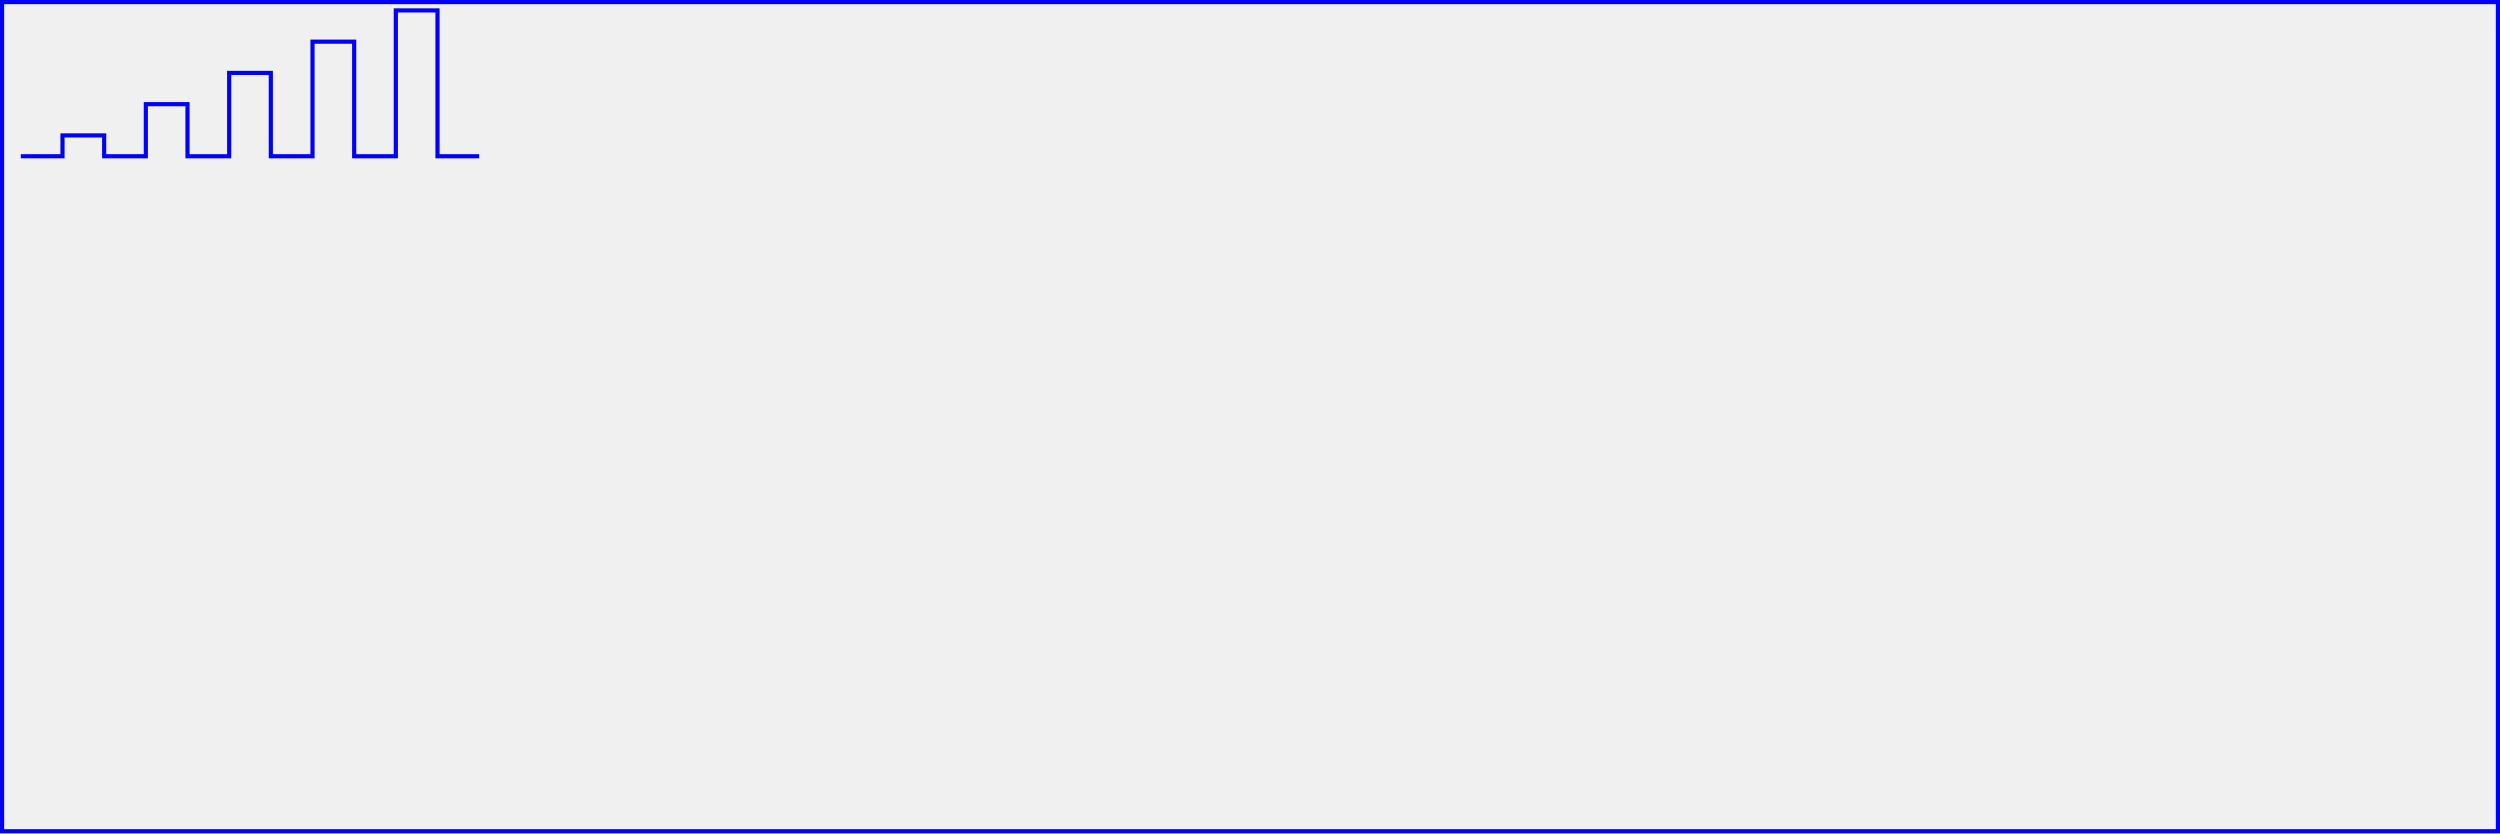
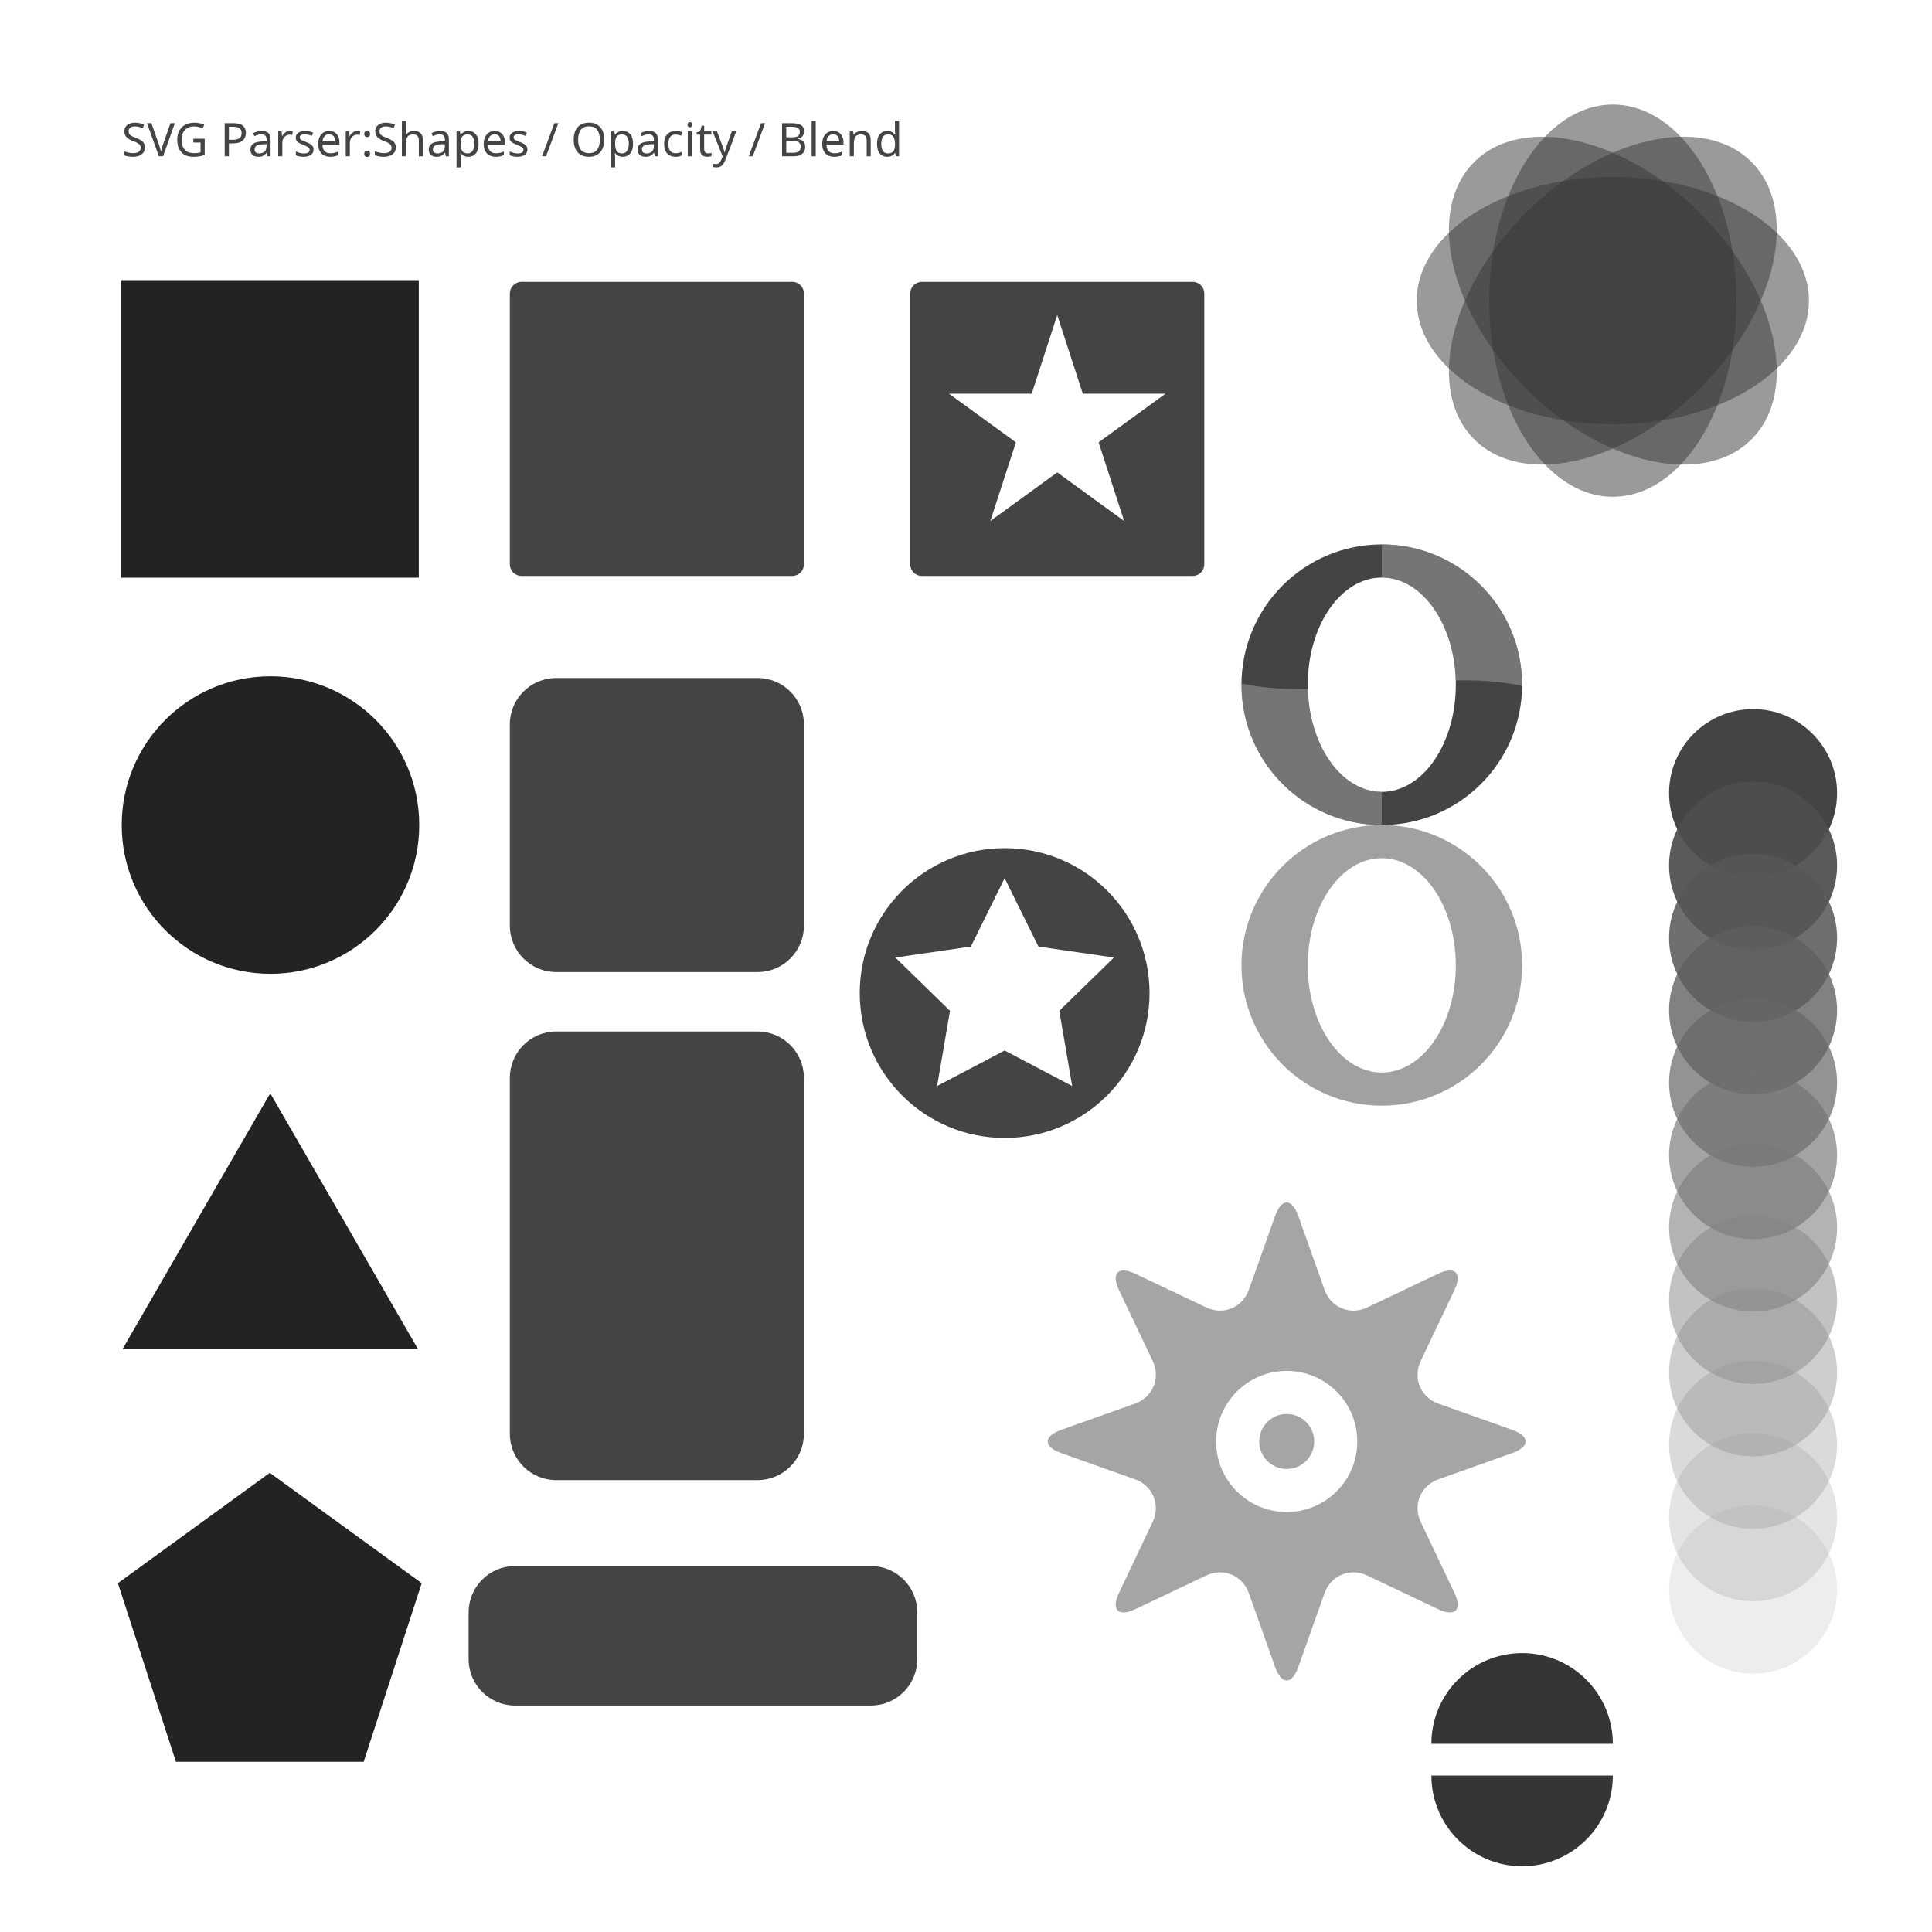
- <svg xmlns="http://www.w3.org/2000/svg" width="12cm" height="4cm" viewBox="0 0 1200 400" version="1.1">
-   <rect x="1" y="1" width="1198" height="398" fill="none" stroke="blue" stroke-width="2" />
-   <g transform="scale(0.2 0.2)">
-     <polyline fill="none" stroke="blue" stroke-width="10" points="50,375                     150,375 150,325 250,325 250,375                     350,375 350,250 450,250 450,375                     550,375 550,175 650,175 650,375                     750,375 750,100 850,100 850,375                     950,375 950,25 1050,25 1050,375                     1150,375" />
-   </g>
+ <svg xmlns="http://www.w3.org/2000/svg" version="1.1" baseProfile="basic" x="0px" y="0px" width="500px" height="500px" viewBox="0 0 500 500" enable-background="new 0 0 500 500" xml:space="preserve">
+   <defs>
+ </defs>
+   <rect fill="#FFFFFF" width="500" height="500" />
+   <text transform="matrix(1 0 0 1 31.4707 40.4448)">
+     <tspan x="0" y="0" fill="#444444" font-family="'MyriadPro-Bold'" font-size="12">SVG Parser:</tspan>
+     <tspan x="61.811" y="0" fill="#444444" font-family="'MyriadPro-Regular'" font-size="12"> Shapes / Opacity / Blend</tspan>
+   </text>
+   <rect x="31.382" y="72.5" fill="#232323" width="77" height="77" />
+   <circle fill="#232323" cx="70" cy="213.518" r="38.5" />
+   <polygon fill="#232323" points="31.712,349.143 69.941,282.928 108.17,349.143 " />
+   <polygon fill="#232323" points="45.526,455.942 30.509,409.726 69.823,381.163 109.137,409.726 94.121,455.942 " />
+   <path fill="#444444" d="M208.052,75.948c0-1.657-1.343-3-3-3h-70.104c-1.657,0-3,1.343-3,3v70.104c0,1.657,1.343,3,3,3h70.104  c1.657,0,3-1.343,3-3V75.948z" />
+   <path fill="#444444" d="M208.052,187.465c0-6.627-5.373-12-12-12h-52.104c-6.627,0-12,5.373-12,12v52.104c0,6.627,5.373,12,12,12  h52.104c6.627,0,12-5.373,12-12V187.465z" />
+   <path fill="#444444" d="M208.052,278.948c0-6.627-5.373-12-12-12h-52.104c-6.627,0-12,5.373-12,12v92.104c0,6.627,5.373,12,12,12  h52.104c6.627,0,12-5.373,12-12V278.948z" />
+   <path fill="#444444" d="M225.385,441.386c6.627,0,12-5.373,12-12v-12.104c0-6.627-5.373-12-12-12h-92.104c-6.627,0-12,5.373-12,12  v12.104c0,6.627,5.373,12,12,12H225.385z" />
+   <path fill="#444444" d="M308.667,72.948h-70.104c-1.657,0-3,1.343-3,3v70.104c0,1.657,1.343,3,3,3h70.104c1.657,0,3-1.343,3-3  V75.948C311.667,74.291,310.324,72.948,308.667,72.948z M290.931,134.834l-17.316-12.581l-17.316,12.581l6.614-20.356  l-17.316-12.582H267l6.614-20.356l6.614,20.356h21.404l-17.316,12.582L290.931,134.834z" />
+   <path fill="#444444" d="M260,219.5c-20.71,0-37.5,16.789-37.5,37.5s16.79,37.5,37.5,37.5c20.711,0,37.5-16.789,37.5-37.5  S280.711,219.5,260,219.5z M277.478,281.056L260,271.868l-17.478,9.188l3.338-19.462l-14.14-13.783l19.541-2.84L260,227.265  l8.739,17.707l19.541,2.84l-14.14,13.783L277.478,281.056z" />
+   <path fill="#444444" d="M357.606,140.89c-20.056,0-36.314,16.258-36.314,36.314s16.258,36.314,36.314,36.314  s36.314-16.258,36.314-36.314S377.662,140.89,357.606,140.89z M357.606,204.939c-10.581,0-19.158-12.418-19.158-27.736  s8.577-27.736,19.158-27.736s19.158,12.418,19.158,27.736S368.187,204.939,357.606,204.939z" />
+   <path opacity="0.5" fill="#444444" d="M357.606,213.518c-20.056,0-36.314,16.258-36.314,36.314s16.258,36.314,36.314,36.314  s36.314-16.258,36.314-36.314S377.662,213.518,357.606,213.518z M357.606,277.567c-10.581,0-19.158-12.418-19.158-27.736  s8.577-27.736,19.158-27.736s19.158,12.418,19.158,27.736S368.187,277.567,357.606,277.567z" />
+   <path opacity="0.5" fill="#A5A5A5" d="M376.745,176.098c5.372-0.141,11.34,0.164,17.168,1.396c0.001-0.097,0.007-0.193,0.007-0.29  c0-20.056-16.258-36.314-36.314-36.314v8.578C367.931,149.468,376.343,161.293,376.745,176.098z" />
+   <path opacity="0.5" fill="#A5A5A5" d="M338.463,178.3c-5.372,0.141-11.34-0.164-17.168-1.396c-0.001,0.097-0.007,0.193-0.007,0.29  c0,20.056,16.258,36.314,36.314,36.314v-8.578C347.278,204.93,338.865,193.104,338.463,178.3z" />
+   <ellipse opacity="0.5" fill="#353535" cx="417.403" cy="77.811" rx="31.998" ry="50.75" />
+   <ellipse transform="matrix(-0.7071 0.7071 -0.7071 -0.7071 767.5715 -162.318)" opacity="0.5" fill="#353535" cx="417.403" cy="77.811" rx="50.75" ry="31.998" />
+   <ellipse opacity="0.5" fill="#353535" cx="417.403" cy="77.811" rx="50.75" ry="31.998" />
+   <ellipse transform="matrix(-0.7071 -0.7071 0.7071 -0.7071 657.532 427.9809)" opacity="0.5" fill="#353535" cx="417.403" cy="77.812" rx="50.75" ry="31.998" />
+   <circle fill="#444444" cx="453.694" cy="205.259" r="21.741" />
+   <circle opacity="0.927" fill="#4D4D4D" cx="453.694" cy="223.998" r="21.741" />
+   <circle opacity="0.855" fill="#565656" cx="453.694" cy="242.736" r="21.741" />
+   <circle opacity="0.782" fill="#5E5E5E" cx="453.694" cy="261.475" r="21.741" />
+   <circle opacity="0.709" fill="#676767" cx="453.694" cy="280.214" r="21.741" />
+   <circle opacity="0.636" fill="#707070" cx="453.694" cy="298.953" r="21.741" />
+   <circle opacity="0.564" fill="#797979" cx="453.694" cy="317.692" r="21.741" />
+   <circle opacity="0.491" fill="#828282" cx="453.694" cy="336.431" r="21.741" />
+   <circle opacity="0.418" fill="#8B8B8B" cx="453.694" cy="355.169" r="21.741" />
+   <circle opacity="0.345" fill="#939393" cx="453.694" cy="373.908" r="21.741" />
+   <circle opacity="0.273" fill="#9C9C9C" cx="453.694" cy="392.647" r="21.741" />
+   <circle opacity="0.2" fill="#A5A5A5" cx="453.694" cy="411.386" r="21.741" />
+   <path fill="#A5A5A5" d="M391.379,376.045c4.629-1.646,4.629-4.339,0-5.986l-19.107-6.794c-4.629-1.646-6.691-6.624-4.582-11.061  l8.706-18.315c2.109-4.438,0.205-6.342-4.233-4.233l-18.315,8.706c-4.438,2.109-9.415,0.047-11.061-4.582l-6.794-19.107  c-1.646-4.629-4.34-4.629-5.986,0l-6.794,19.107c-1.646,4.629-6.624,6.691-11.061,4.582l-18.315-8.707  c-4.438-2.109-6.342-0.205-4.233,4.233l8.706,18.315c2.109,4.438,0.047,9.415-4.582,11.061l-19.106,6.794  c-4.629,1.646-4.629,4.34,0,5.986l19.106,6.794c4.629,1.646,6.691,6.624,4.582,11.061l-8.706,18.315  c-2.109,4.438-0.205,6.342,4.233,4.233l18.315-8.706c4.438-2.109,9.415-0.047,11.061,4.582l6.794,19.106  c1.646,4.629,4.34,4.629,5.986,0l6.794-19.107c1.646-4.629,6.624-6.691,11.061-4.582l18.315,8.706  c4.438,2.109,6.342,0.205,4.233-4.233L367.69,393.9c-2.109-4.438-0.047-9.415,4.582-11.061L391.379,376.045z M333,391.316  c-10.086,0-18.264-8.177-18.264-18.264c0-10.086,8.177-18.264,18.264-18.264c10.087,0,18.264,8.177,18.264,18.264  C351.264,383.139,343.087,391.316,333,391.316z" />
+   <circle fill="#A5A5A5" cx="333" cy="373.052" r="7.116" />
+   <path fill="#353535" d="M370.438,459.5c0,12.969,10.513,23.482,23.482,23.482s23.482-10.514,23.482-23.482" />
+   <path fill="#353535" d="M370.438,451.297c0-12.969,10.513-23.482,23.482-23.482s23.482,10.514,23.482,23.482" />
</svg>
